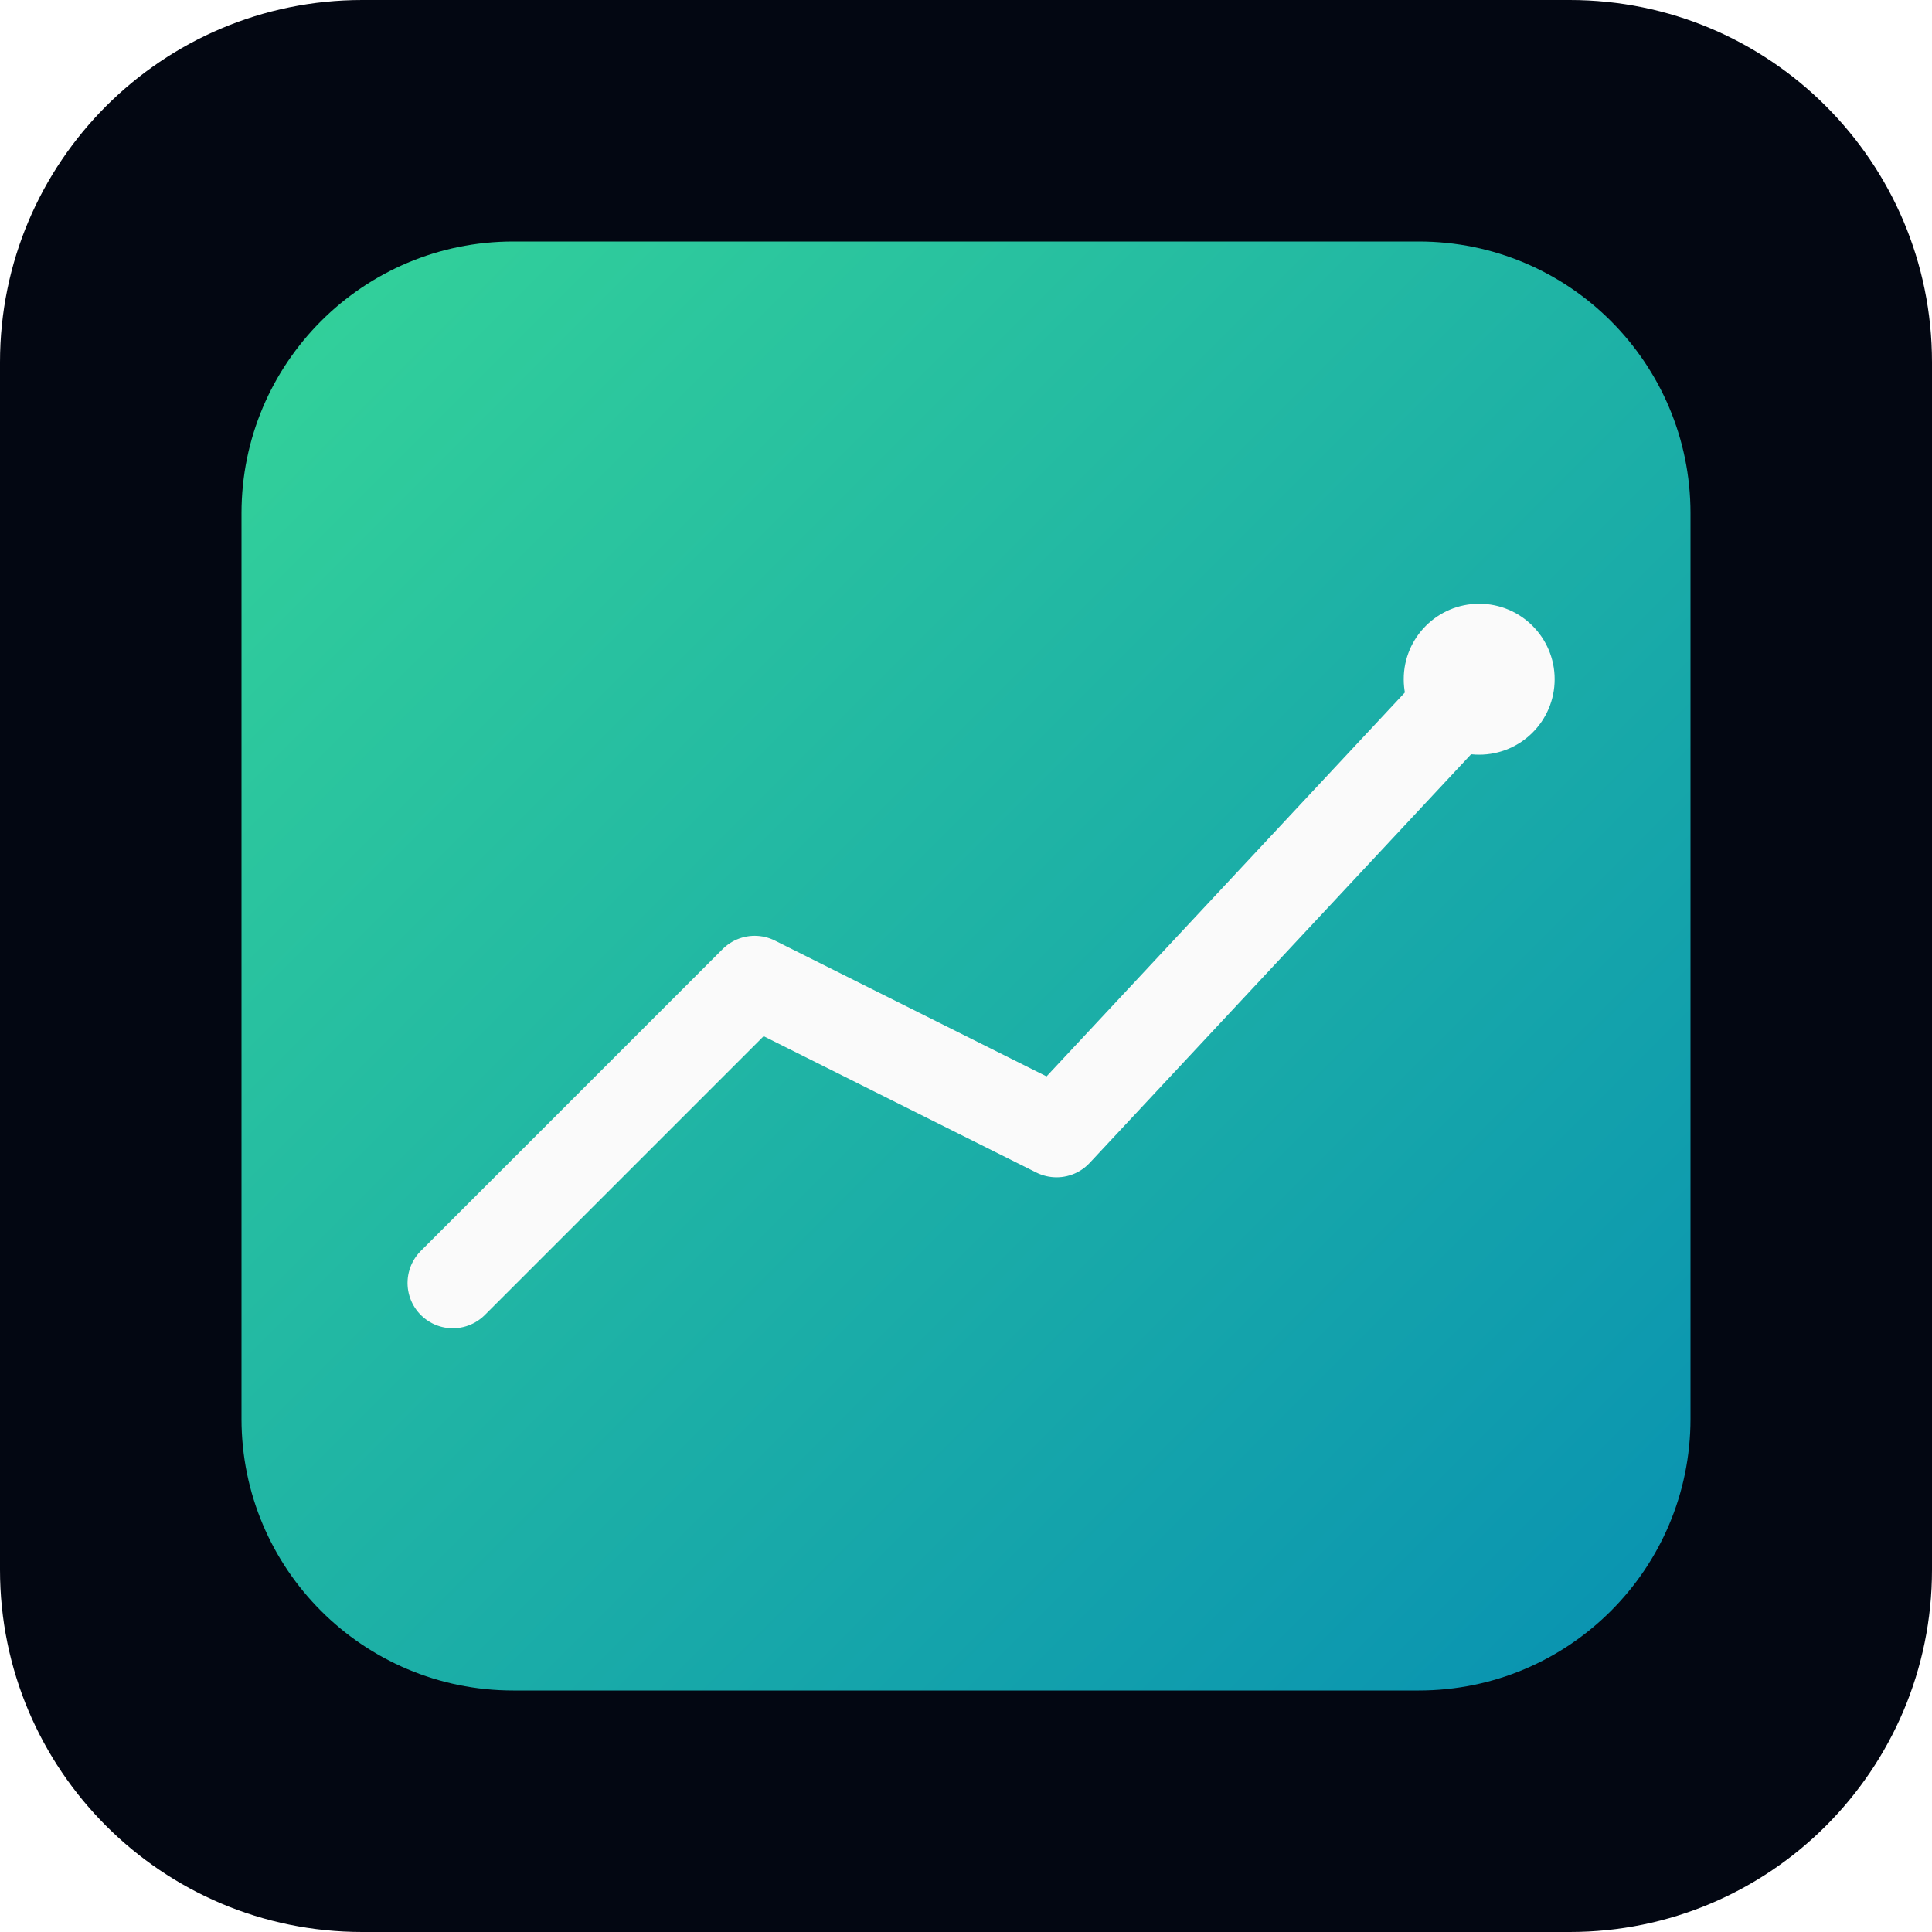
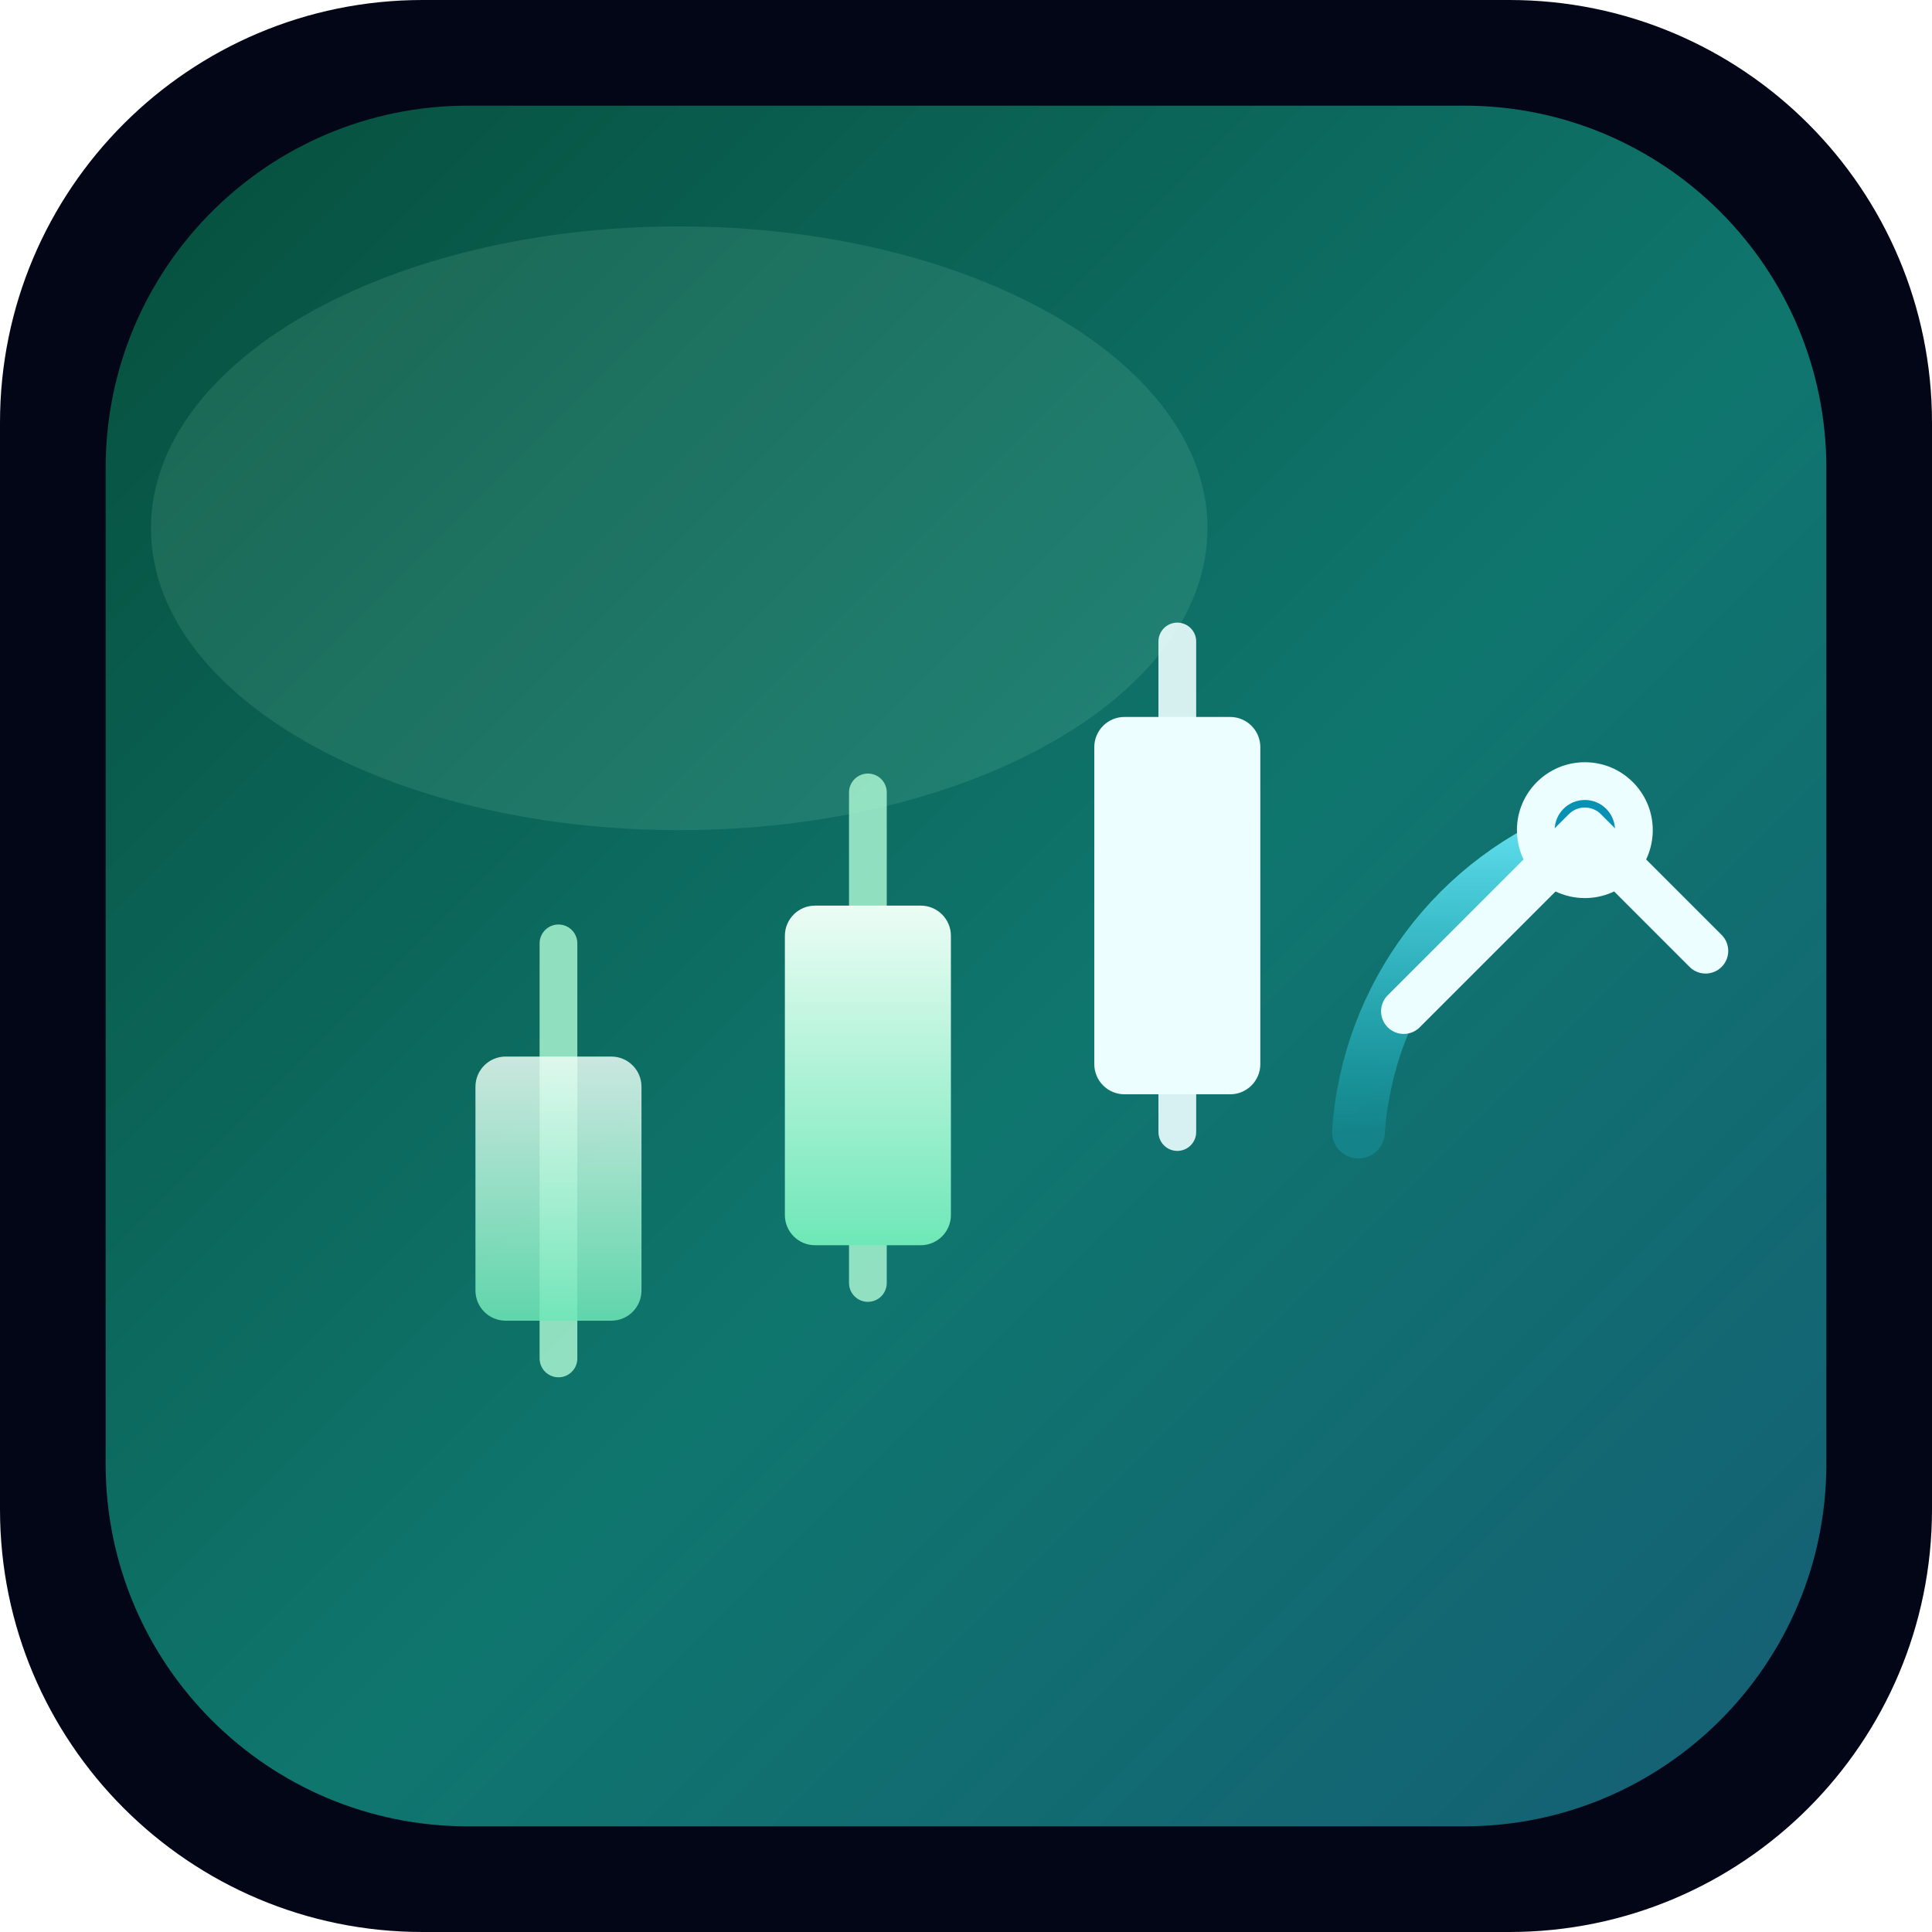
<svg xmlns="http://www.w3.org/2000/svg" width="512" height="512" viewBox="0 0 512 512">
  <defs>
-     <linearGradient id="g" x1="0%" y1="0%" x2="100%" y2="100%">
-       <stop offset="0%" stop-color="#34d399" />
-       <stop offset="100%" stop-color="#0891b2" />
+     <linearGradient id="bg" x1="0%" y1="0%" x2="100%" y2="100%">
+       <stop offset="0%" stop-color="#064e3b" />
+       <stop offset="55%" stop-color="#0f766e" />
+       <stop offset="100%" stop-color="#155e75" />
+     </linearGradient>
+     <linearGradient id="barUp" x1="0%" y1="100%" x2="0%" y2="0%">
+       <stop offset="0%" stop-color="#6ee7b7" />
+       <stop offset="100%" stop-color="#ecfdf5" />
+     </linearGradient>
+     <linearGradient id="glow" x1="50%" y1="0%" x2="50%" y2="100%">
+       <stop offset="0%" stop-color="#67e8f9" stop-opacity="0.9" />
+       <stop offset="100%" stop-color="#22d3ee" stop-opacity="0.2" />
    </linearGradient>
  </defs>
-   <rect width="512" height="512" rx="96" fill="#030712" />
-   <rect x="64" y="64" width="384" height="384" rx="72" fill="url(#g)" />
-   <polyline points="120,340 200,260 280,300 392,180" fill="none" stroke="#fafafa" stroke-width="24" stroke-linecap="round" stroke-linejoin="round" />
-   <circle cx="392" cy="180" r="20" fill="#fafafa" />
+   <rect width="512" height="512" rx="112" fill="#020617" />
+   <rect x="28" y="28" width="456" height="456" rx="96" fill="url(#bg)" />
+   <ellipse cx="180" cy="140" rx="140" ry="80" fill="#a7f3d0" opacity="0.12" />
+   <g stroke-linecap="round">
+     <line x1="148" y1="250" x2="148" y2="360" stroke="#a7f3d0" stroke-width="10" opacity="0.85" />
+     <line x1="230" y1="210" x2="230" y2="340" stroke="#a7f3d0" stroke-width="10" opacity="0.85" />
+     <line x1="312" y1="170" x2="312" y2="300" stroke="#ecfeff" stroke-width="10" opacity="0.9" />
+     <rect x="126" y="280" width="44" height="70" rx="8" fill="url(#barUp)" opacity="0.85" />
+     <rect x="208" y="240" width="44" height="90" rx="8" fill="url(#barUp)" />
+     <rect x="290" y="190" width="44" height="100" rx="8" fill="#ecfeff" />
+   </g>
+   <path d="M360 300 A92 92 0 0 1 420 220" fill="none" stroke="url(#glow)" stroke-width="14" stroke-linecap="round" />
+   <circle cx="420" cy="220" r="18" fill="#ecfeff" />
+   <circle cx="420" cy="220" r="8" fill="#0891b2" />
+   <path d="M372 268 L420 220 L452 252" fill="none" stroke="#ecfeff" stroke-width="12" stroke-linecap="round" stroke-linejoin="round" />
</svg>
